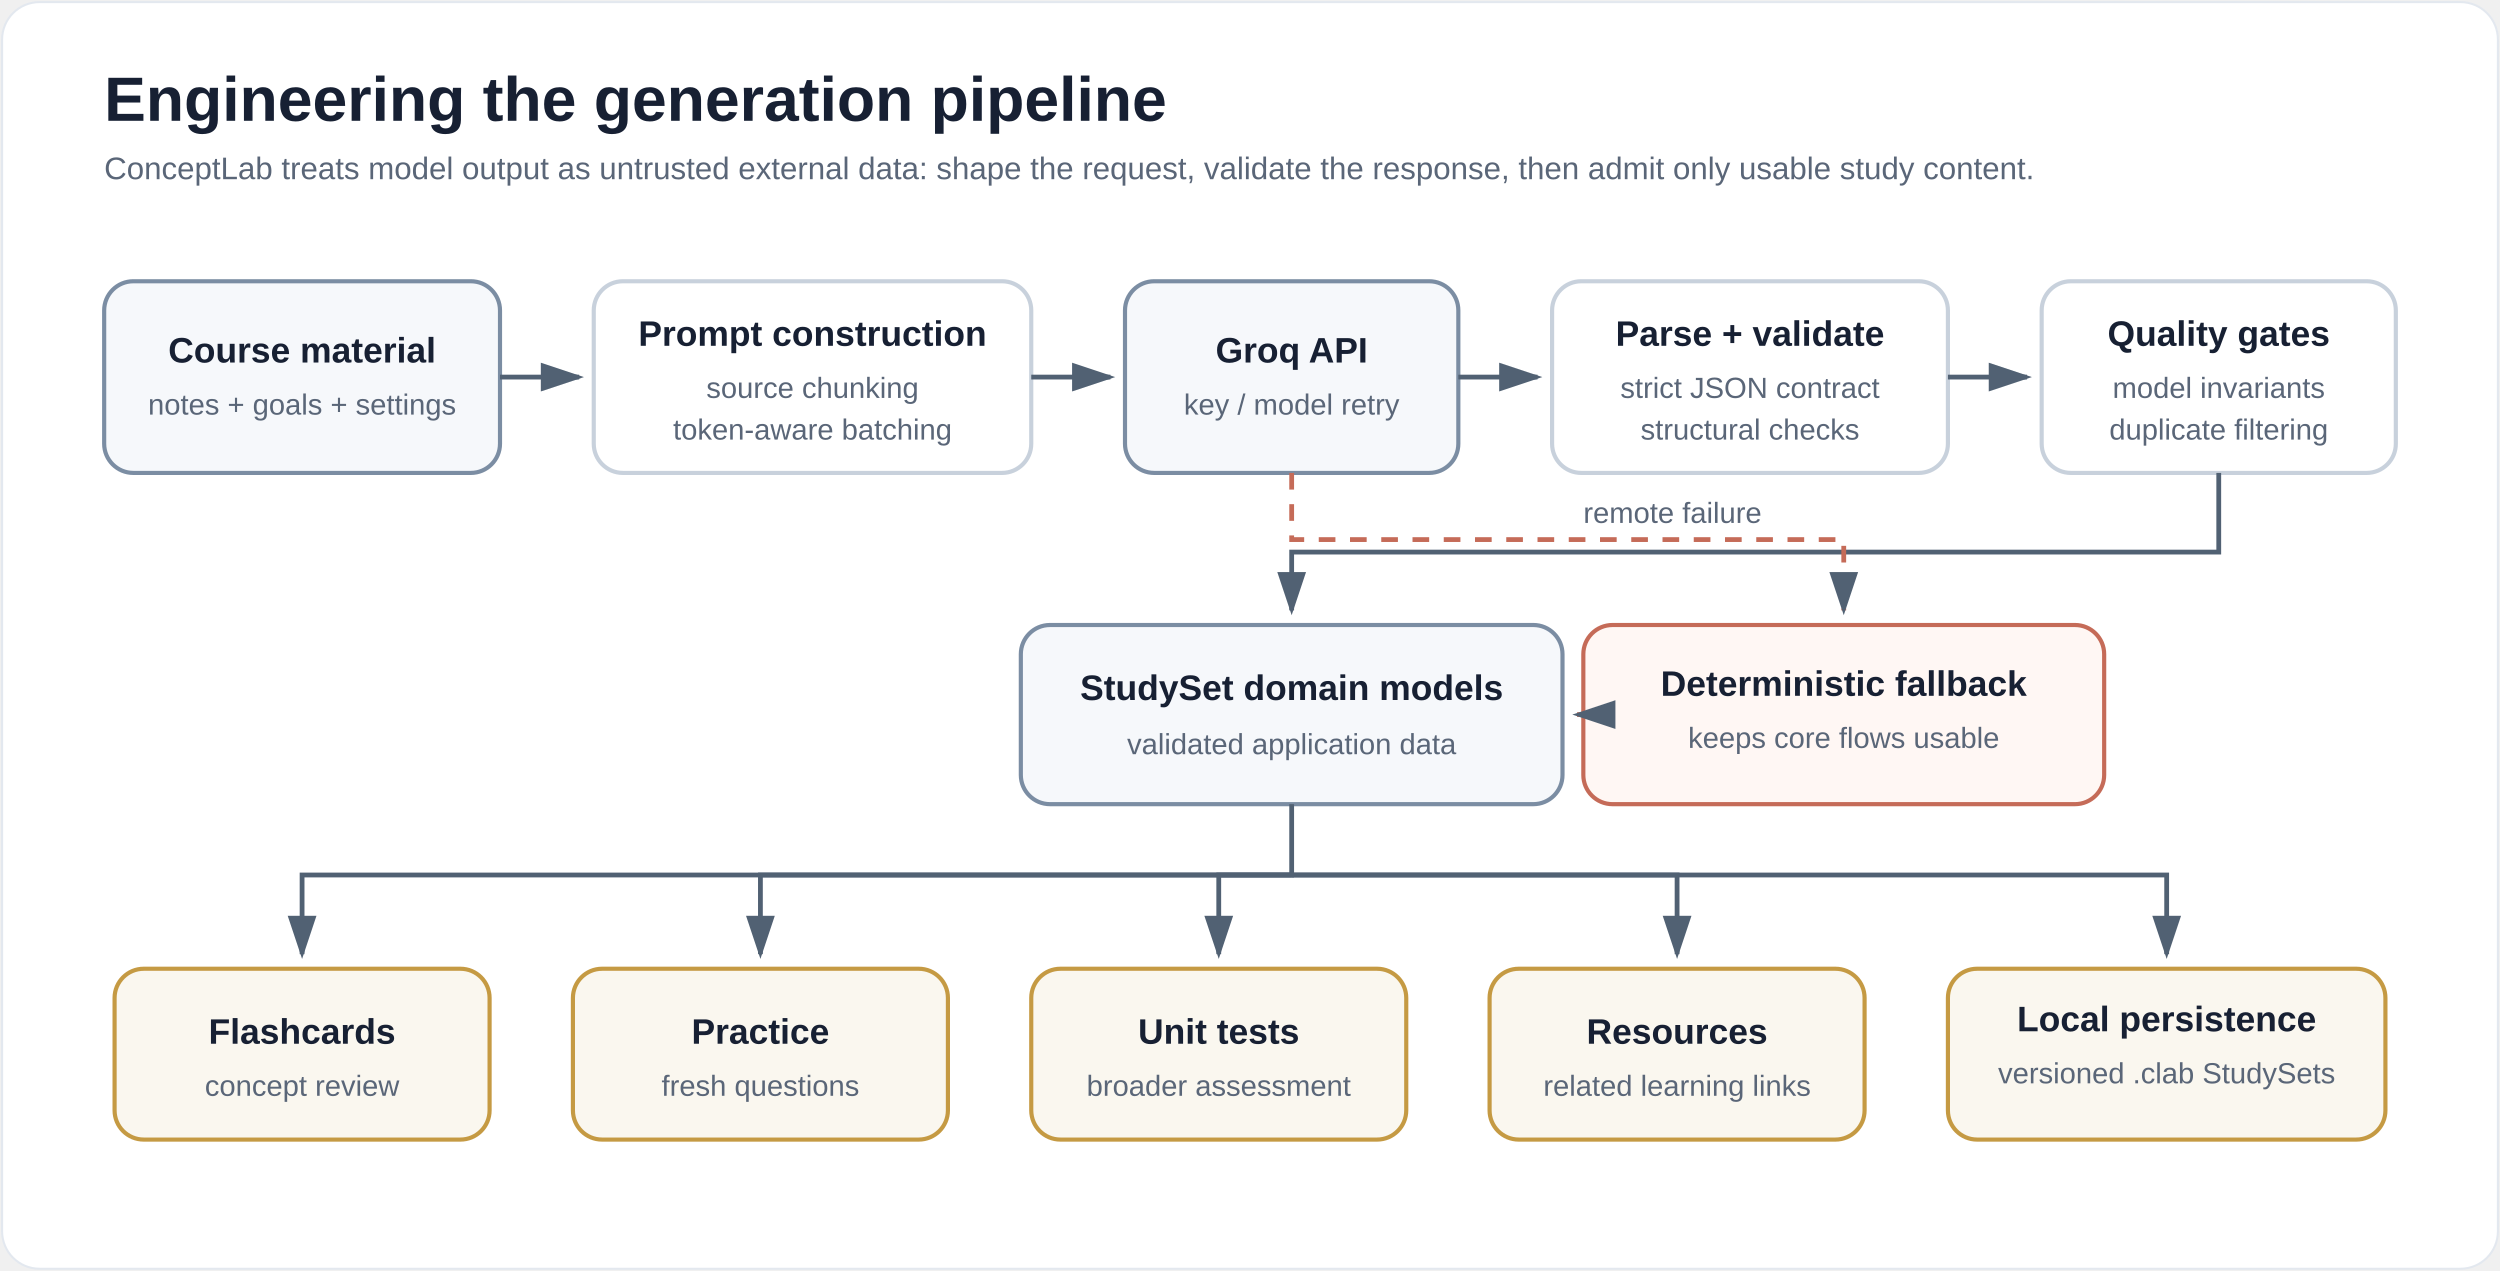
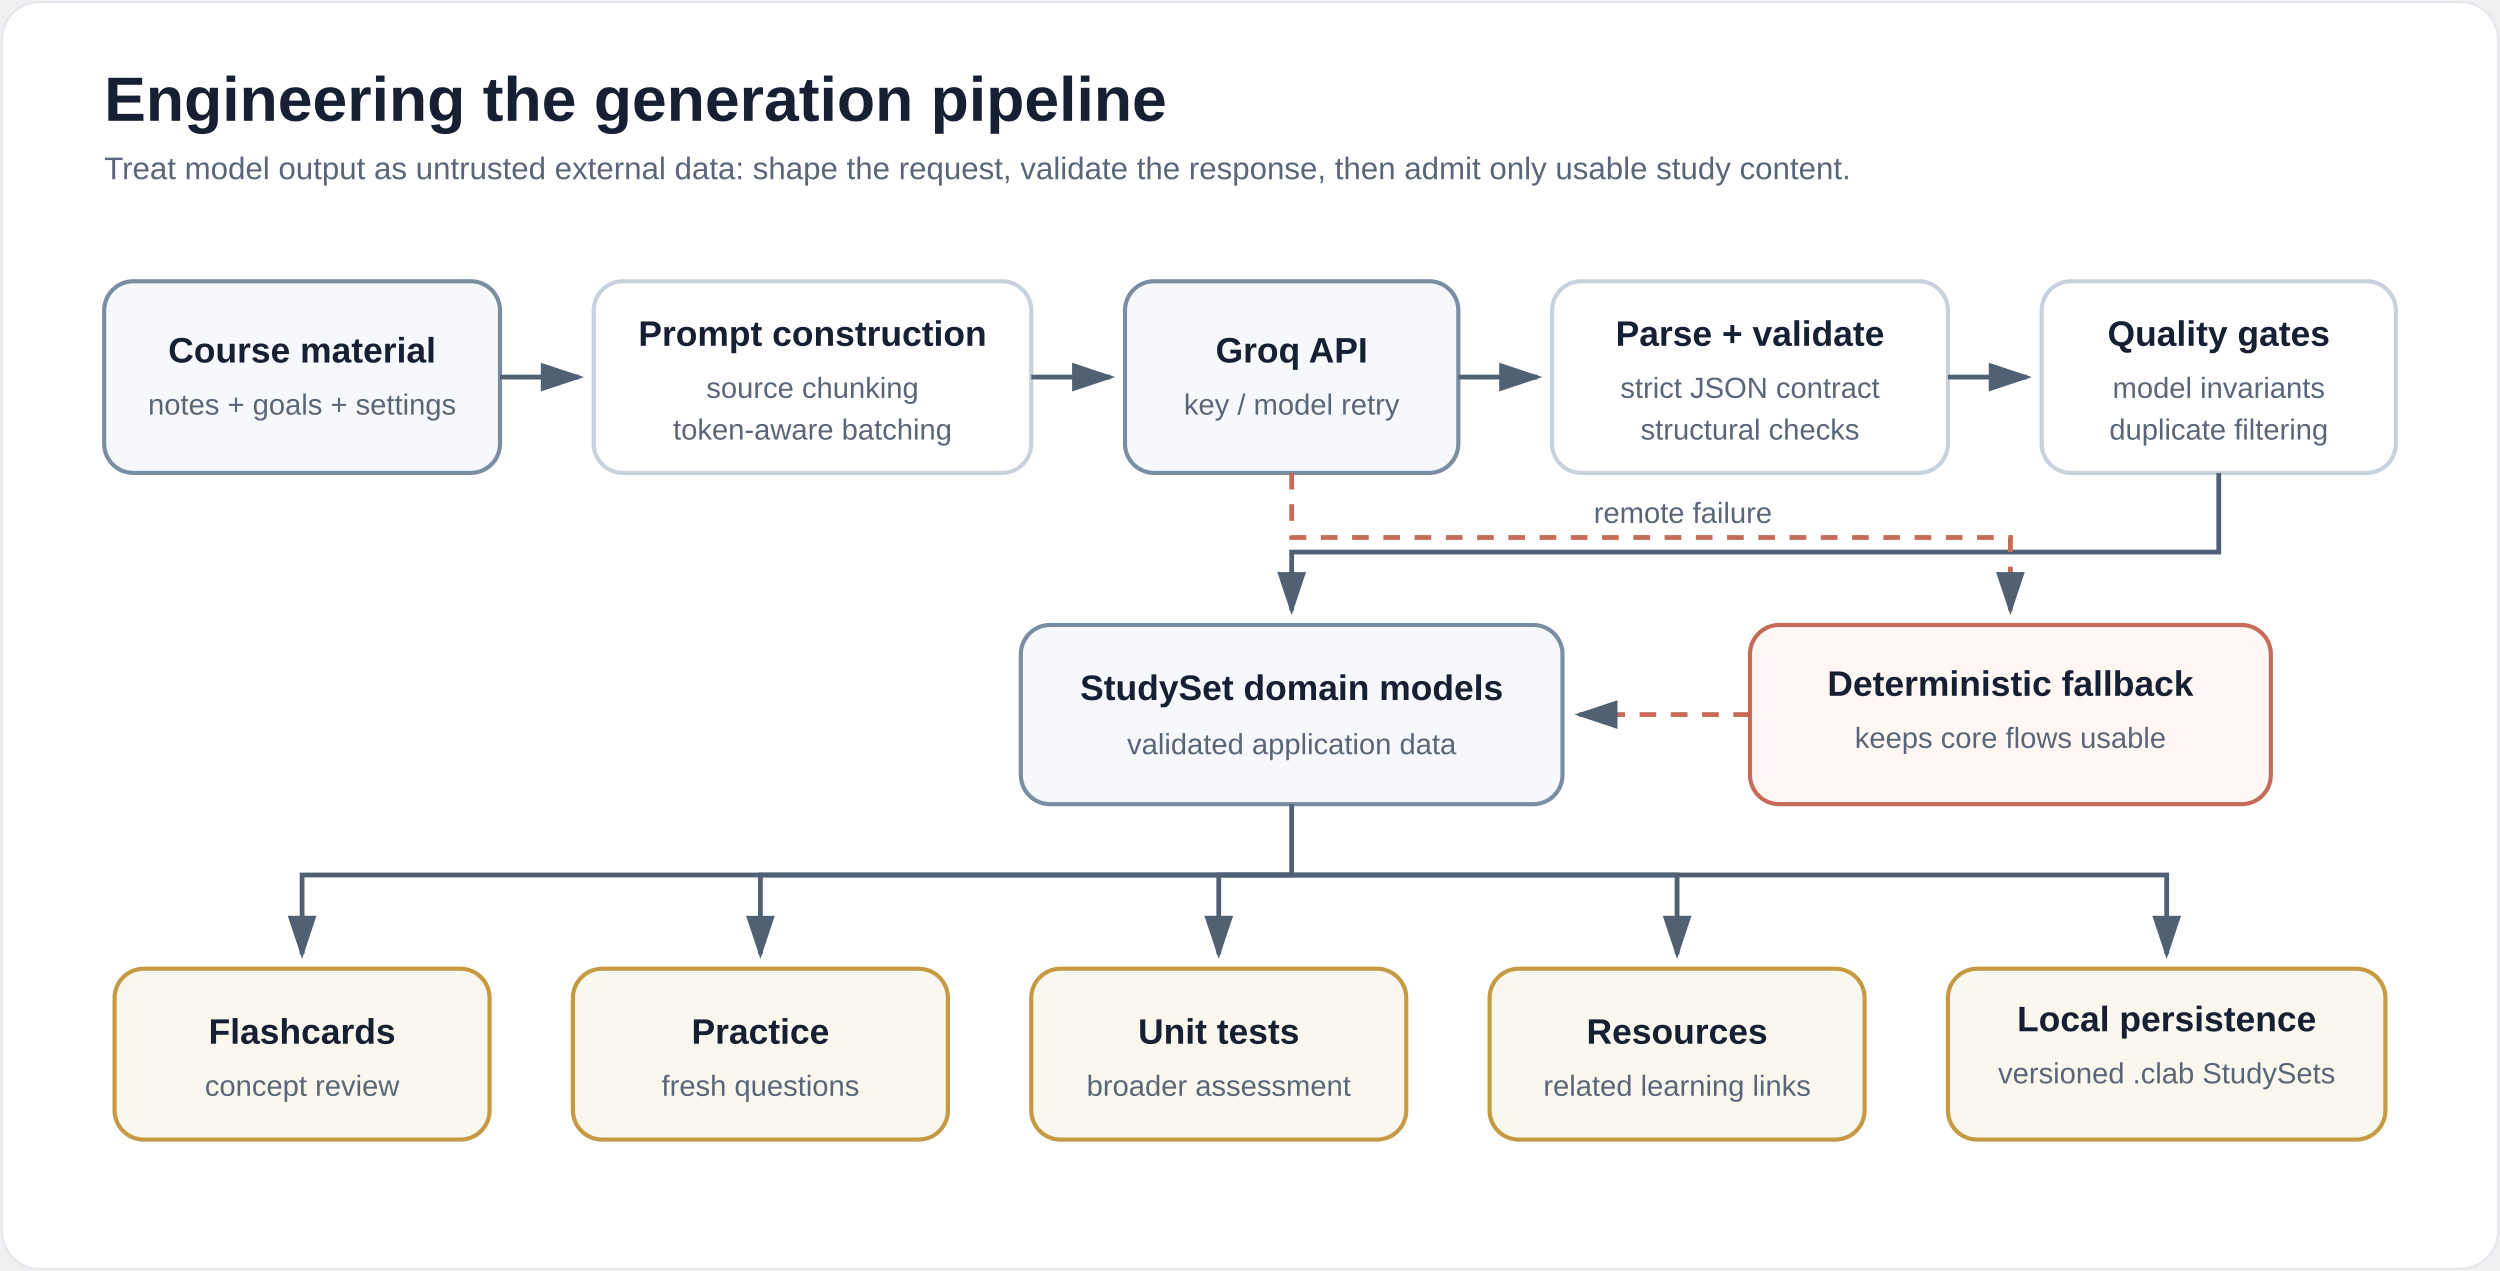
<svg xmlns="http://www.w3.org/2000/svg" width="1200" height="610" viewBox="0 0 1200 610" role="img" aria-labelledby="title desc">
  <defs>
    <marker id="arrow" markerWidth="10" markerHeight="10" refX="8" refY="3" orient="auto" markerUnits="strokeWidth">
      <path d="M0,0 L0,6 L9,3 z" fill="#516173" />
    </marker>
    <style>
      text { font-family: -apple-system, BlinkMacSystemFont, "Segoe UI", Arial, sans-serif; fill: #172033; }
      .title { font-size: 30px; font-weight: 700; }
      .subtitle { font-size: 15px; fill: #5a6678; }
      .box { fill: #ffffff; stroke: #c8d1dc; stroke-width: 2; }
      .box-accent { fill: #f6f8fb; stroke: #7b8da3; stroke-width: 2; }
      .box-output { fill: #faf7ef; stroke: #c59a43; stroke-width: 2; }
      .box-fallback { fill: #fff7f4; stroke: #c56b58; stroke-width: 2; }
      .label { font-size: 17px; font-weight: 650; }
      .small { font-size: 14px; fill: #5a6678; }
      .arrow { stroke: #516173; stroke-width: 2.3; fill: none; marker-end: url(#arrow); }
      .dashed { stroke: #c56b58; stroke-width: 2.3; stroke-dasharray: 8 7; fill: none; marker-end: url(#arrow); }
    </style>
  </defs>
  <rect x="1" y="1" width="1198" height="608" rx="18" fill="#ffffff" stroke="#e3e8ef" />
  <text x="50" y="58" class="title">Engineering the generation pipeline</text>
-   <text x="50" y="86" class="subtitle">ConceptLab treats model output as untrusted external data: shape the request, validate the response, then admit only usable study content.</text>
+   <text x="50" y="86" class="subtitle">Treat model output as untrusted external data: shape the request, validate the response, then admit only usable study content.</text>
  <rect x="50" y="135" width="190" height="92" rx="14" class="box-accent" />
  <text x="145" y="174" text-anchor="middle" class="label">Course material</text>
  <text x="145" y="199" text-anchor="middle" class="small">notes + goals + settings</text>
  <rect x="285" y="135" width="210" height="92" rx="14" class="box" />
  <text x="390" y="166" text-anchor="middle" class="label">Prompt construction</text>
  <text x="390" y="191" text-anchor="middle" class="small">source chunking</text>
  <text x="390" y="211" text-anchor="middle" class="small">token-aware batching</text>
  <rect x="540" y="135" width="160" height="92" rx="14" class="box-accent" />
  <text x="620" y="174" text-anchor="middle" class="label">Groq API</text>
  <text x="620" y="199" text-anchor="middle" class="small">key / model retry</text>
  <rect x="745" y="135" width="190" height="92" rx="14" class="box" />
  <text x="840" y="166" text-anchor="middle" class="label">Parse + validate</text>
  <text x="840" y="191" text-anchor="middle" class="small">strict JSON contract</text>
  <text x="840" y="211" text-anchor="middle" class="small">structural checks</text>
  <rect x="980" y="135" width="170" height="92" rx="14" class="box" />
  <text x="1065" y="166" text-anchor="middle" class="label">Quality gates</text>
  <text x="1065" y="191" text-anchor="middle" class="small">model invariants</text>
  <text x="1065" y="211" text-anchor="middle" class="small">duplicate filtering</text>
  <path d="M240 181 H278" class="arrow" />
  <path d="M495 181 H533" class="arrow" />
  <path d="M700 181 H738" class="arrow" />
  <path d="M935 181 H973" class="arrow" />
  <rect x="490" y="300" width="260" height="86" rx="14" class="box-accent" />
  <text x="620" y="336" text-anchor="middle" class="label">StudySet domain models</text>
  <text x="620" y="362" text-anchor="middle" class="small">validated application data</text>
  <path d="M1065 227 V265 H620 V293" class="arrow" />
+   <rect x="840" y="300" width="250" height="86" rx="14" class="box-fallback" />
+   <text x="965" y="334" text-anchor="middle" class="label">Deterministic fallback</text>
+   <text x="965" y="359" text-anchor="middle" class="small">keeps core flows usable</text>
+   <path d="M620 227 V258 H965 V293" class="dashed" />
+   <text x="765" y="251" class="small">remote failure</text>
+   <path d="M840 343 H758" class="dashed" />
  <rect x="55" y="465" width="180" height="82" rx="14" class="box-output" />
  <text x="145" y="501" text-anchor="middle" class="label">Flashcards</text>
  <text x="145" y="526" text-anchor="middle" class="small">concept review</text>
  <rect x="275" y="465" width="180" height="82" rx="14" class="box-output" />
  <text x="365" y="501" text-anchor="middle" class="label">Practice</text>
  <text x="365" y="526" text-anchor="middle" class="small">fresh questions</text>
  <rect x="495" y="465" width="180" height="82" rx="14" class="box-output" />
  <text x="585" y="501" text-anchor="middle" class="label">Unit tests</text>
  <text x="585" y="526" text-anchor="middle" class="small">broader assessment</text>
  <rect x="715" y="465" width="180" height="82" rx="14" class="box-output" />
  <text x="805" y="501" text-anchor="middle" class="label">Resources</text>
  <text x="805" y="526" text-anchor="middle" class="small">related learning links</text>
  <rect x="935" y="465" width="210" height="82" rx="14" class="box-output" />
  <text x="1040" y="495" text-anchor="middle" class="label">Local persistence</text>
  <text x="1040" y="520" text-anchor="middle" class="small">versioned .clab StudySets</text>
  <path d="M620 386 V420 H145 V458" class="arrow" />
  <path d="M620 420 H365 V458" class="arrow" />
  <path d="M620 420 H585 V458" class="arrow" />
  <path d="M620 420 H805 V458" class="arrow" />
  <path d="M620 420 H1040 V458" class="arrow" />
-   <rect x="760" y="300" width="250" height="86" rx="14" class="box-fallback" />
-   <text x="885" y="334" text-anchor="middle" class="label">Deterministic fallback</text>
-   <text x="885" y="359" text-anchor="middle" class="small">keeps core flows usable</text>
-   <path d="M620 227 V259 H885 V293" class="dashed" />
-   <text x="760" y="251" class="small" fill="#a85342">remote failure</text>
-   <path d="M760 343 H757" class="dashed" />
</svg>
